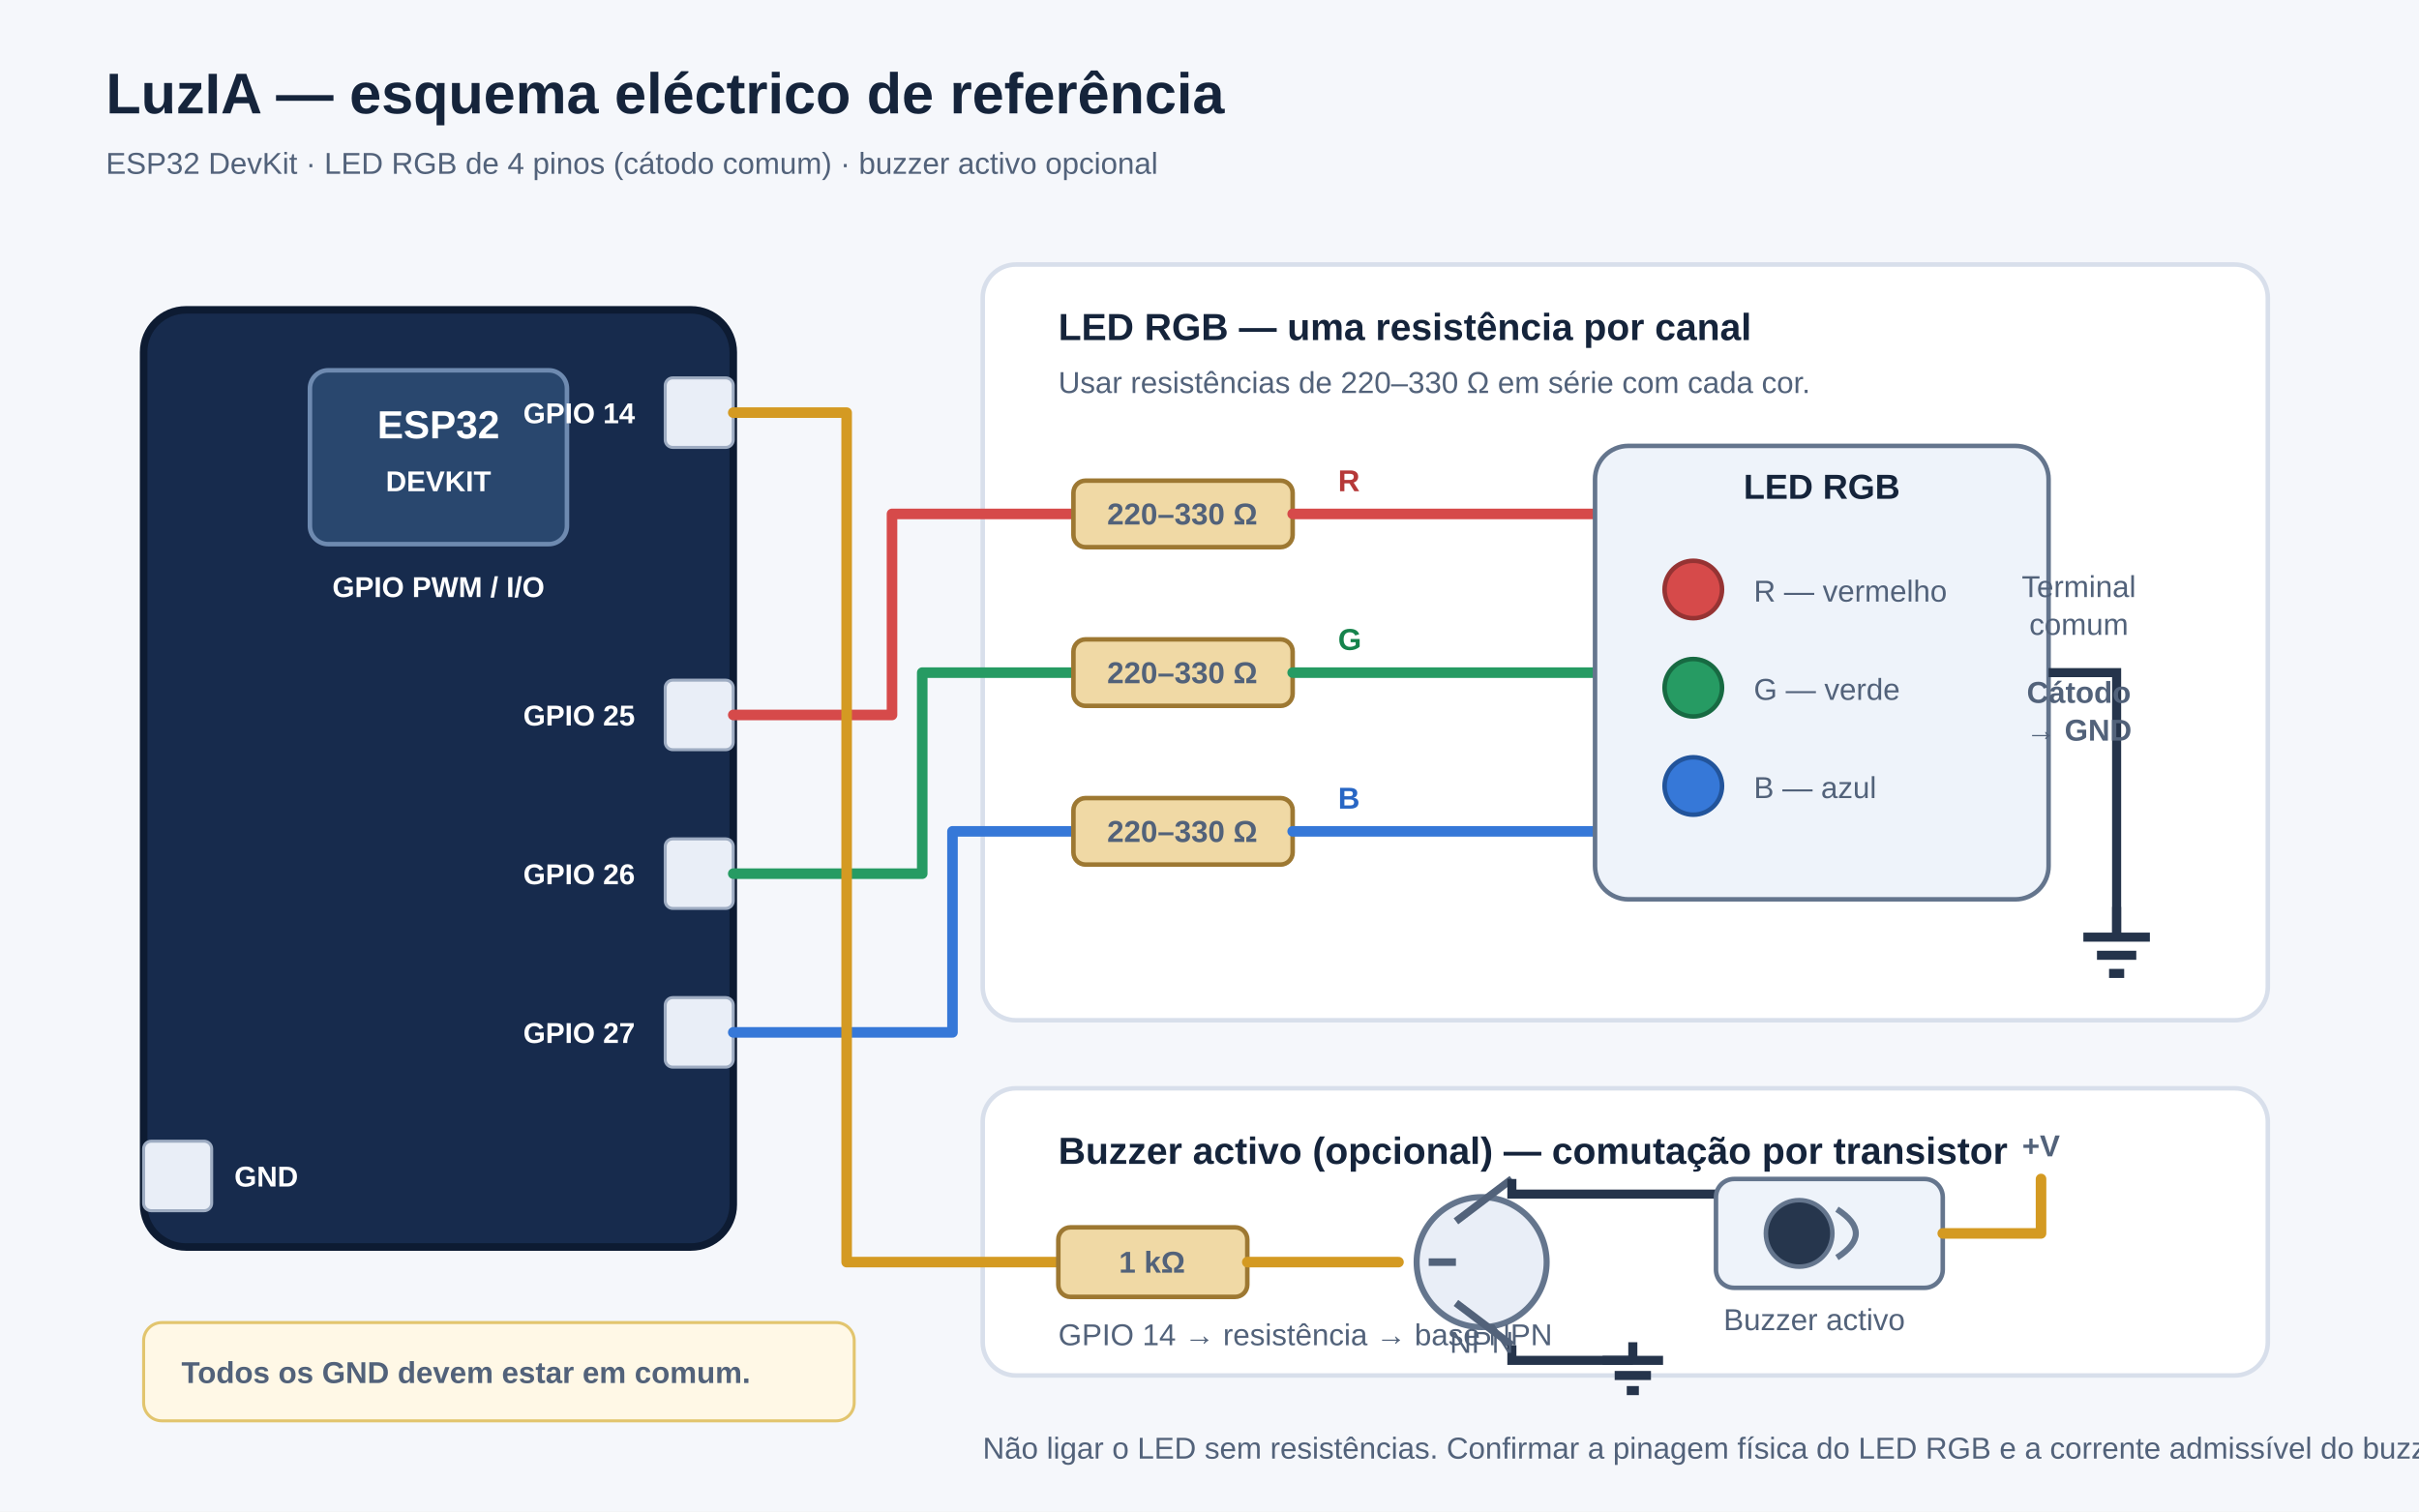
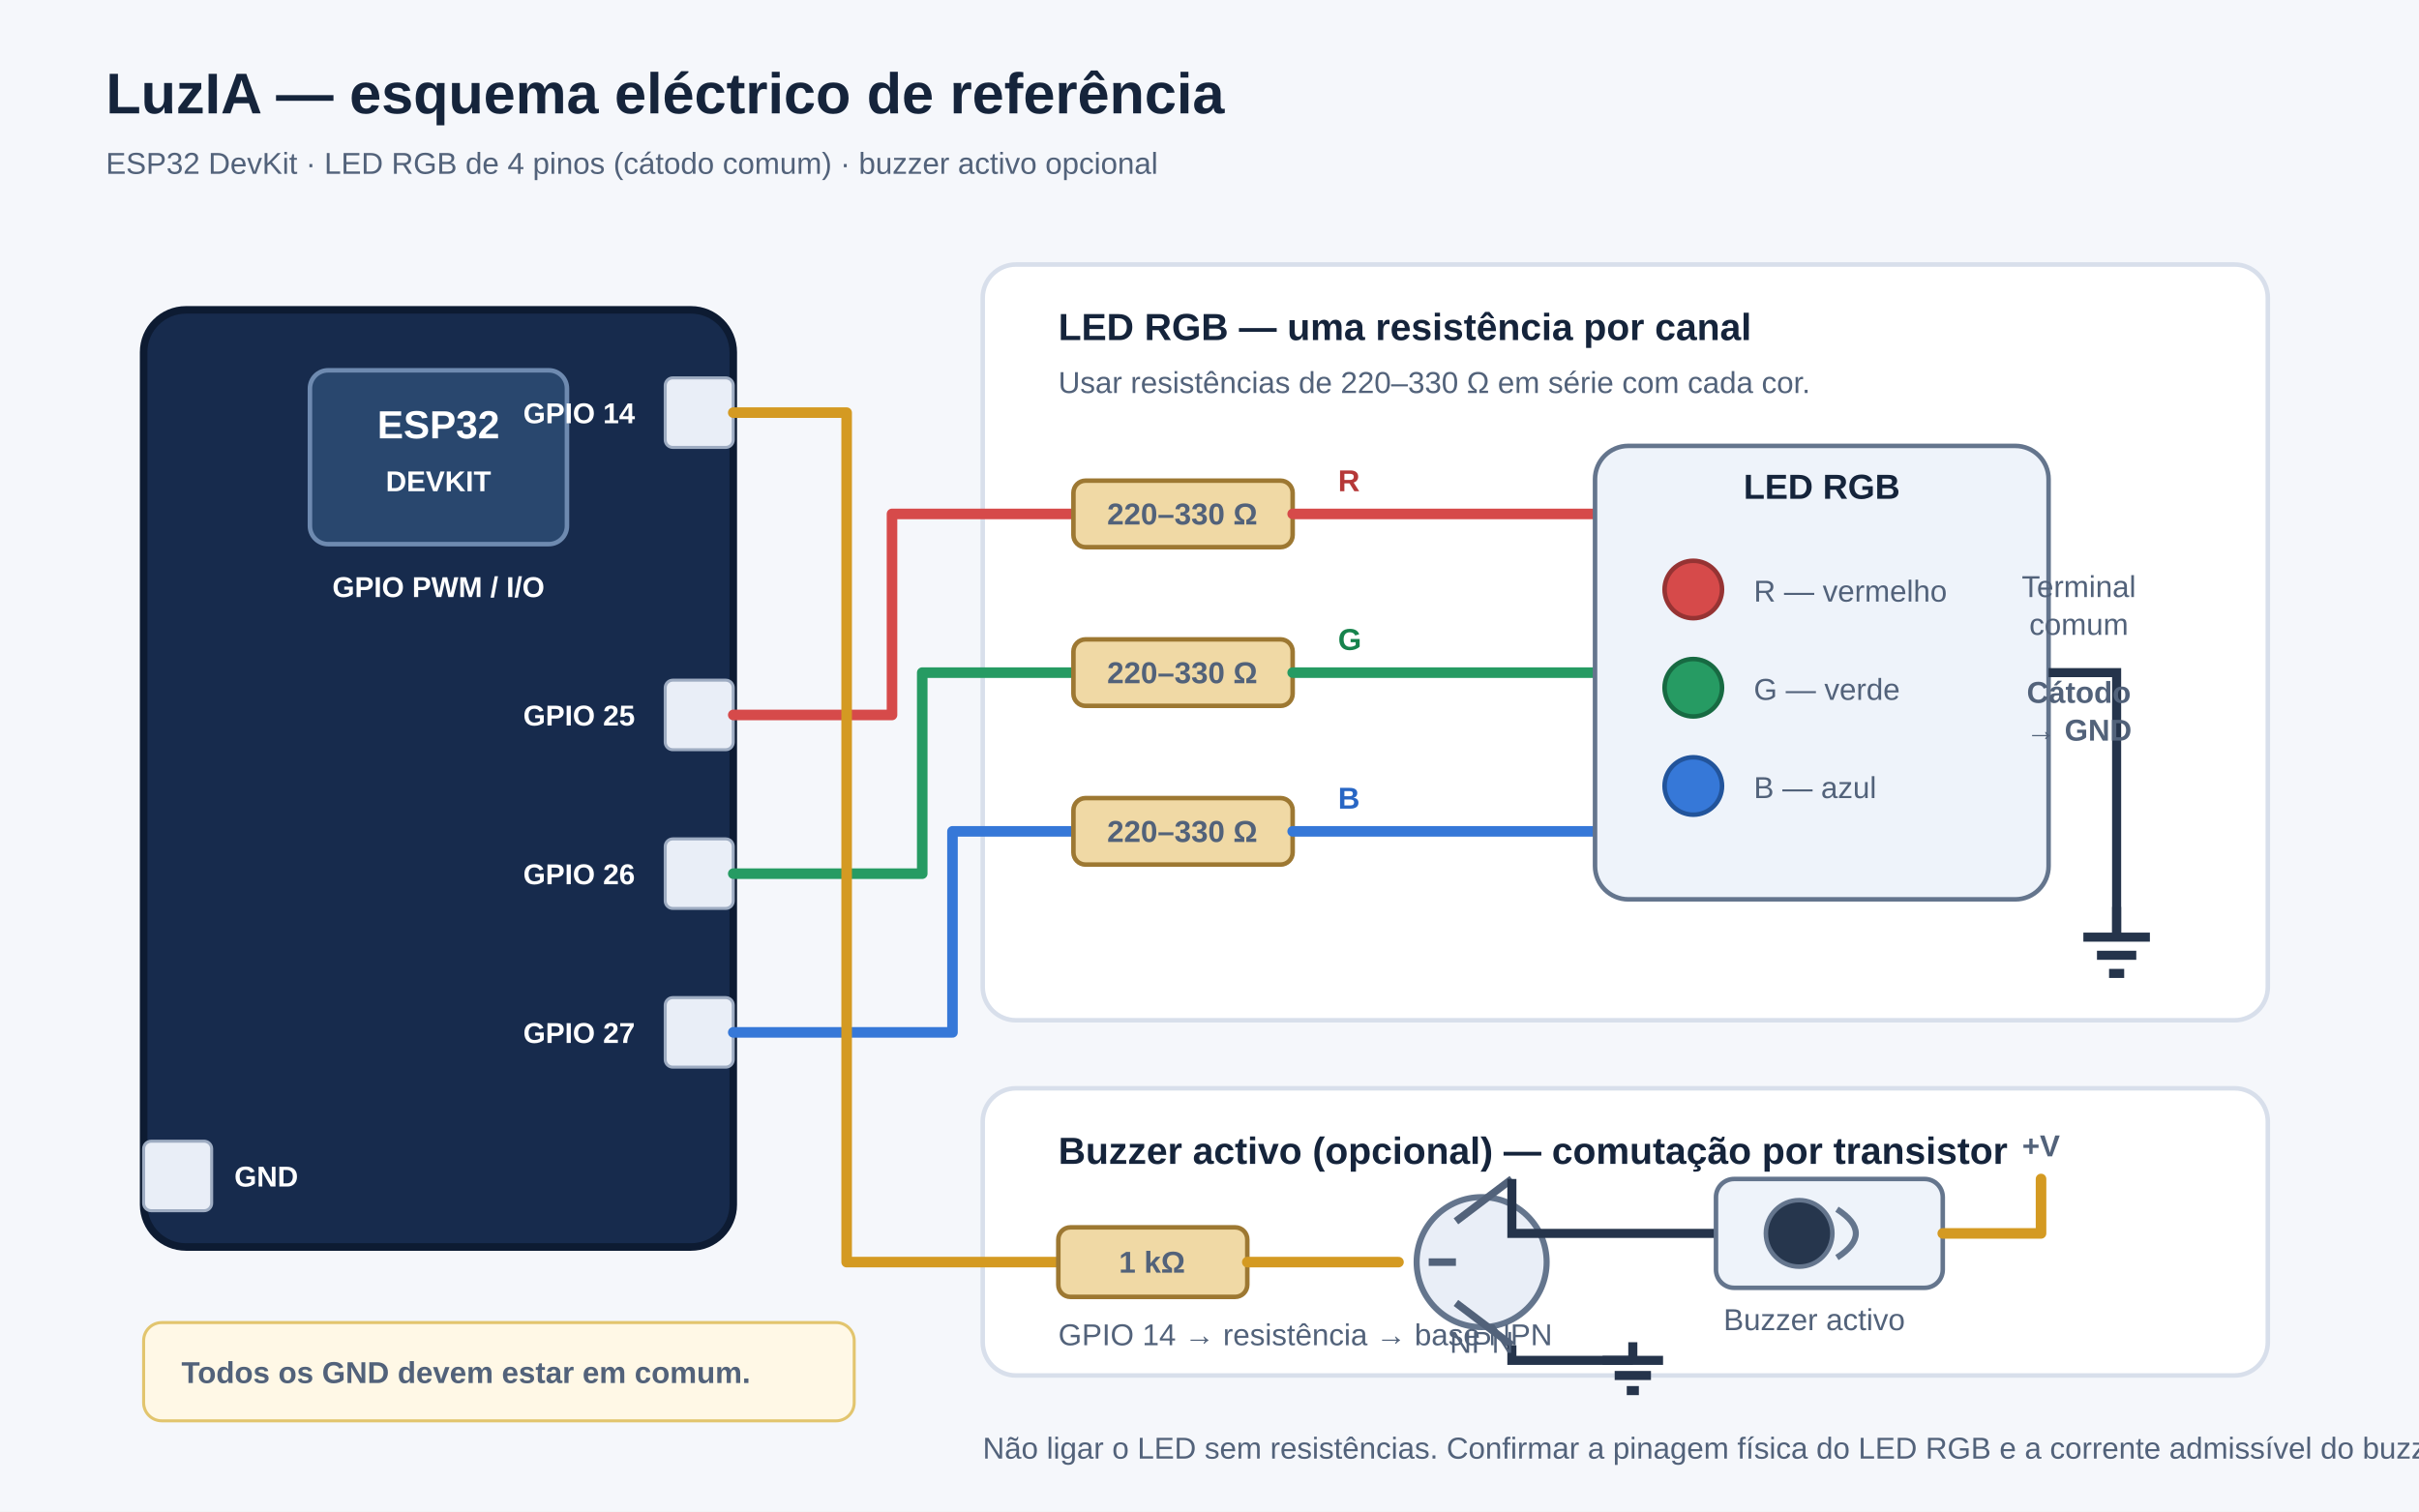
<svg xmlns="http://www.w3.org/2000/svg" width="1600" height="1000" viewBox="0 0 1600 1000" role="img" aria-labelledby="title desc">
  <defs>
    <style>
    .bg{fill:#f5f7fb}.panel{fill:#fff;stroke:#d8dfeb;stroke-width:3}.board{fill:#172b4d;stroke:#0d1b32;stroke-width:5}.boardtxt{fill:#fff;font:700 30px Arial}.label{fill:#15243b;font:700 25px Arial}.small{fill:#52627a;font:20px Arial}.pin{fill:#e9eef7;stroke:#9eacc2;stroke-width:2}.wireR{stroke:#d64a4a}.wireG{stroke:#269b63}.wireB{stroke:#3678d8}.wireY{stroke:#d49a22}.wire{fill:none;stroke-width:7;stroke-linecap:round;stroke-linejoin:round}.gnd{stroke:#25344b;stroke-width:6;fill:none}.res{fill:#f0d9a5;stroke:#9d7832;stroke-width:3}.component{fill:#eef3fa;stroke:#64758d;stroke-width:3}.note{fill:#fff8e6;stroke:#e2c56e;stroke-width:2}.number{fill:#fff;font:700 19px Arial}
  </style>
  </defs>
  <rect class="bg" width="1600" height="1000" />
  <text x="70" y="75" class="label" style="font-size:38px">LuzIA — esquema eléctrico de referência</text>
  <text x="70" y="115" class="small">ESP32 DevKit · LED RGB de 4 pinos (cátodo comum) · buzzer activo opcional</text>
  <rect x="95" y="205" width="390" height="620" rx="28" class="board" />
  <rect x="205" y="245" width="170" height="115" rx="12" fill="#29476e" stroke="#6e8ab0" stroke-width="3" />
  <text x="290" y="290" text-anchor="middle" class="boardtxt" style="font-size:26px">ESP32</text>
  <text x="290" y="325" text-anchor="middle" class="number">DEVKIT</text>
  <text x="290" y="395" text-anchor="middle" class="number">GPIO PWM / I/O</text>
  <g>
    <rect x="440" y="450" width="45" height="46" rx="5" class="pin" />
    <text x="420" y="480" text-anchor="end" class="number">GPIO 25</text>
    <rect x="440" y="555" width="45" height="46" rx="5" class="pin" />
    <text x="420" y="585" text-anchor="end" class="number">GPIO 26</text>
    <rect x="440" y="660" width="45" height="46" rx="5" class="pin" />
    <text x="420" y="690" text-anchor="end" class="number">GPIO 27</text>
    <rect x="95" y="755" width="45" height="46" rx="5" class="pin" />
    <text x="155" y="785" class="number">GND</text>
    <rect x="440" y="250" width="45" height="46" rx="5" class="pin" />
    <text x="420" y="280" text-anchor="end" class="number">GPIO 14</text>
  </g>
  <rect x="650" y="175" width="850" height="500" rx="22" class="panel" />
  <text x="700" y="225" class="label">LED RGB — uma resistência por canal</text>
  <text x="700" y="260" class="small">Usar resistências de 220–330 Ω em série com cada cor.</text>
  <path d="M485 473 H590 V340 H710" class="wire wireR" />
  <path d="M485 578 H610 V445 H710" class="wire wireG" />
  <path d="M485 683 H630 V550 H710" class="wire wireB" />
  <g>
    <rect x="710" y="318" width="145" height="44" rx="8" class="res" />
    <text x="782" y="347" text-anchor="middle" class="small" style="font-weight:bold">220–330 Ω</text>
    <rect x="710" y="423" width="145" height="44" rx="8" class="res" />
    <text x="782" y="452" text-anchor="middle" class="small" style="font-weight:bold">220–330 Ω</text>
    <rect x="710" y="528" width="145" height="44" rx="8" class="res" />
    <text x="782" y="557" text-anchor="middle" class="small" style="font-weight:bold">220–330 Ω</text>
    <path d="M855 340 H1101" class="wire wireR" />
    <path d="M855 445 H1101" class="wire wireG" />
    <path d="M855 550 H1101" class="wire wireB" />
    <text x="885" y="325" class="small" style="fill:#b63838;font-weight:bold">R</text>
    <text x="885" y="430" class="small" style="fill:#16834c;font-weight:bold">G</text>
    <text x="885" y="535" class="small" style="fill:#2866c4;font-weight:bold">B</text>
  </g>
  <rect x="1055" y="295" width="300" height="300" rx="22" class="component" />
  <text x="1205" y="330" text-anchor="middle" class="label" style="font-size:23px">LED RGB</text>
  <circle cx="1120" cy="390" r="19" fill="#d64a4a" stroke="#963333" stroke-width="3" />
  <circle cx="1120" cy="455" r="19" fill="#269b63" stroke="#176a42" stroke-width="3" />
  <circle cx="1120" cy="520" r="19" fill="#3678d8" stroke="#22549b" stroke-width="3" />
  <text x="1160" y="398" class="small">R — vermelho</text>
  <text x="1160" y="463" class="small">G — verde</text>
  <text x="1160" y="528" class="small">B — azul</text>
  <path d="M1355 445 H1400 V620" class="gnd" />
  <path d="M1400 620 v-20 m-22 20 h44 m-35 12 h26 m-18 12 h10" class="gnd" />
  <text x="1375" y="395" text-anchor="middle" class="small">Terminal</text>
  <text x="1375" y="420" text-anchor="middle" class="small">comum</text>
  <text x="1375" y="465" text-anchor="middle" class="small" style="font-weight:bold">Cátodo</text>
  <text x="1375" y="490" text-anchor="middle" class="small" style="font-weight:bold">→ GND</text>
  <rect x="650" y="720" width="850" height="190" rx="22" class="panel" />
  <text x="700" y="770" class="label">Buzzer activo (opcional) — comutação por transistor</text>
  <path d="M485 273 H560 V835 H700" class="wire wireY" />
  <rect x="700" y="812" width="125" height="46" rx="8" class="res" />
  <text x="762" y="842" text-anchor="middle" class="small" style="font-weight:bold">1 kΩ</text>
  <path d="M825 835 H925" class="wire wireY" />
  <circle cx="980" cy="835" r="43" fill="#e9eef7" stroke="#64758d" stroke-width="4" />
  <path d="M945 835 H963 M963 808 L1000 780 M963 862 L1000 890" stroke="#52627a" stroke-width="5" fill="none" />
-   <path d="M1000 780 V790 H1135" class="gnd" />
+   <path d="M1000 780 V816 H1135" class="gnd" />
  <rect x="1135" y="780" width="150" height="72" rx="12" class="component" />
  <circle cx="1190" cy="816" r="22" fill="#26364d" stroke="#64758d" stroke-width="3" />
  <path d="M1215 800 Q1240 816 1215 832" stroke="#64758d" stroke-width="4" fill="none" />
  <path d="M1285 816 H1350 V780" class="wire wireY" />
  <text x="1350" y="765" text-anchor="middle" class="small" style="font-weight:bold">+V</text>
  <path d="M1000 890 V900 H1080" class="gnd" />
  <path d="M1080 900 v-12 m-20 12 h40 m-32 10 h24 m-16 10 h8" class="gnd" />
  <text x="980" y="895" text-anchor="middle" class="small">NPN</text>
  <text x="1140" y="880" class="small">Buzzer activo</text>
  <text x="700" y="890" class="small">GPIO 14 → resistência → base NPN</text>
  <rect x="95" y="875" width="470" height="65" rx="12" class="note" />
  <text x="120" y="915" class="small" style="font-weight:bold">Todos os GND devem estar em comum.</text>
  <text x="650" y="965" class="small">Não ligar o LED sem resistências. Confirmar a pinagem física do LED RGB e a corrente admissível do buzzer.</text>
</svg>
